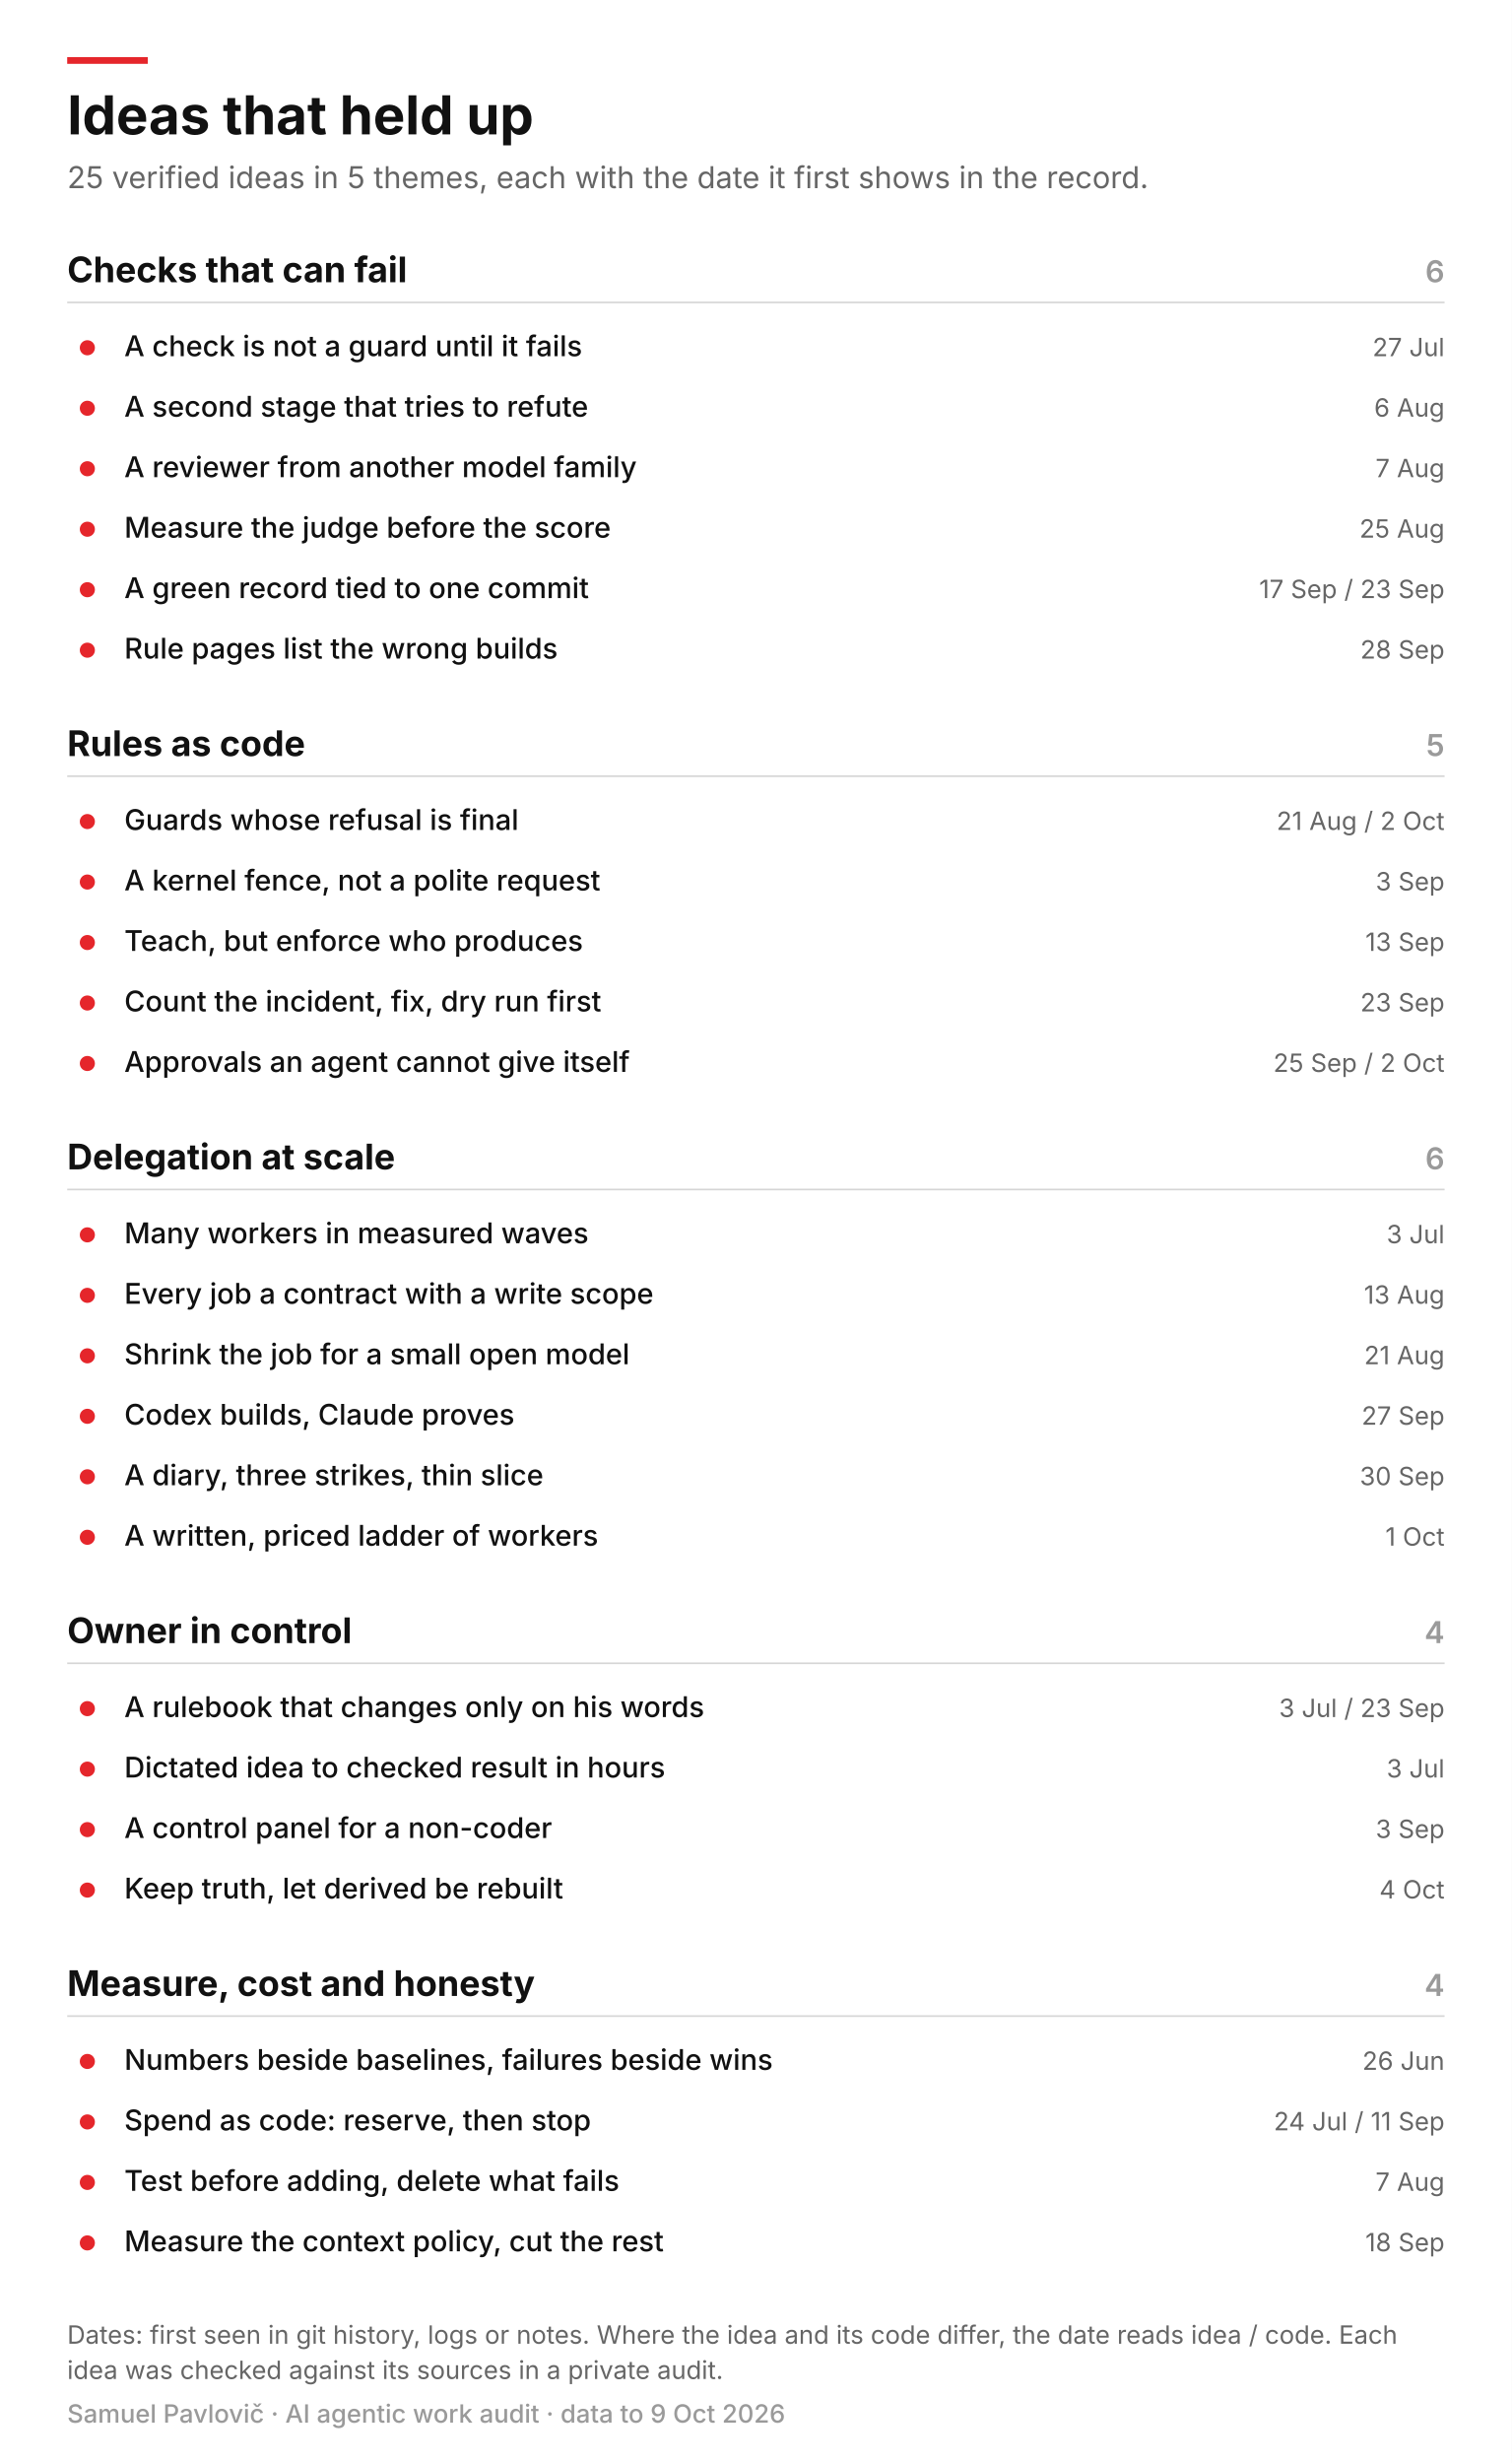
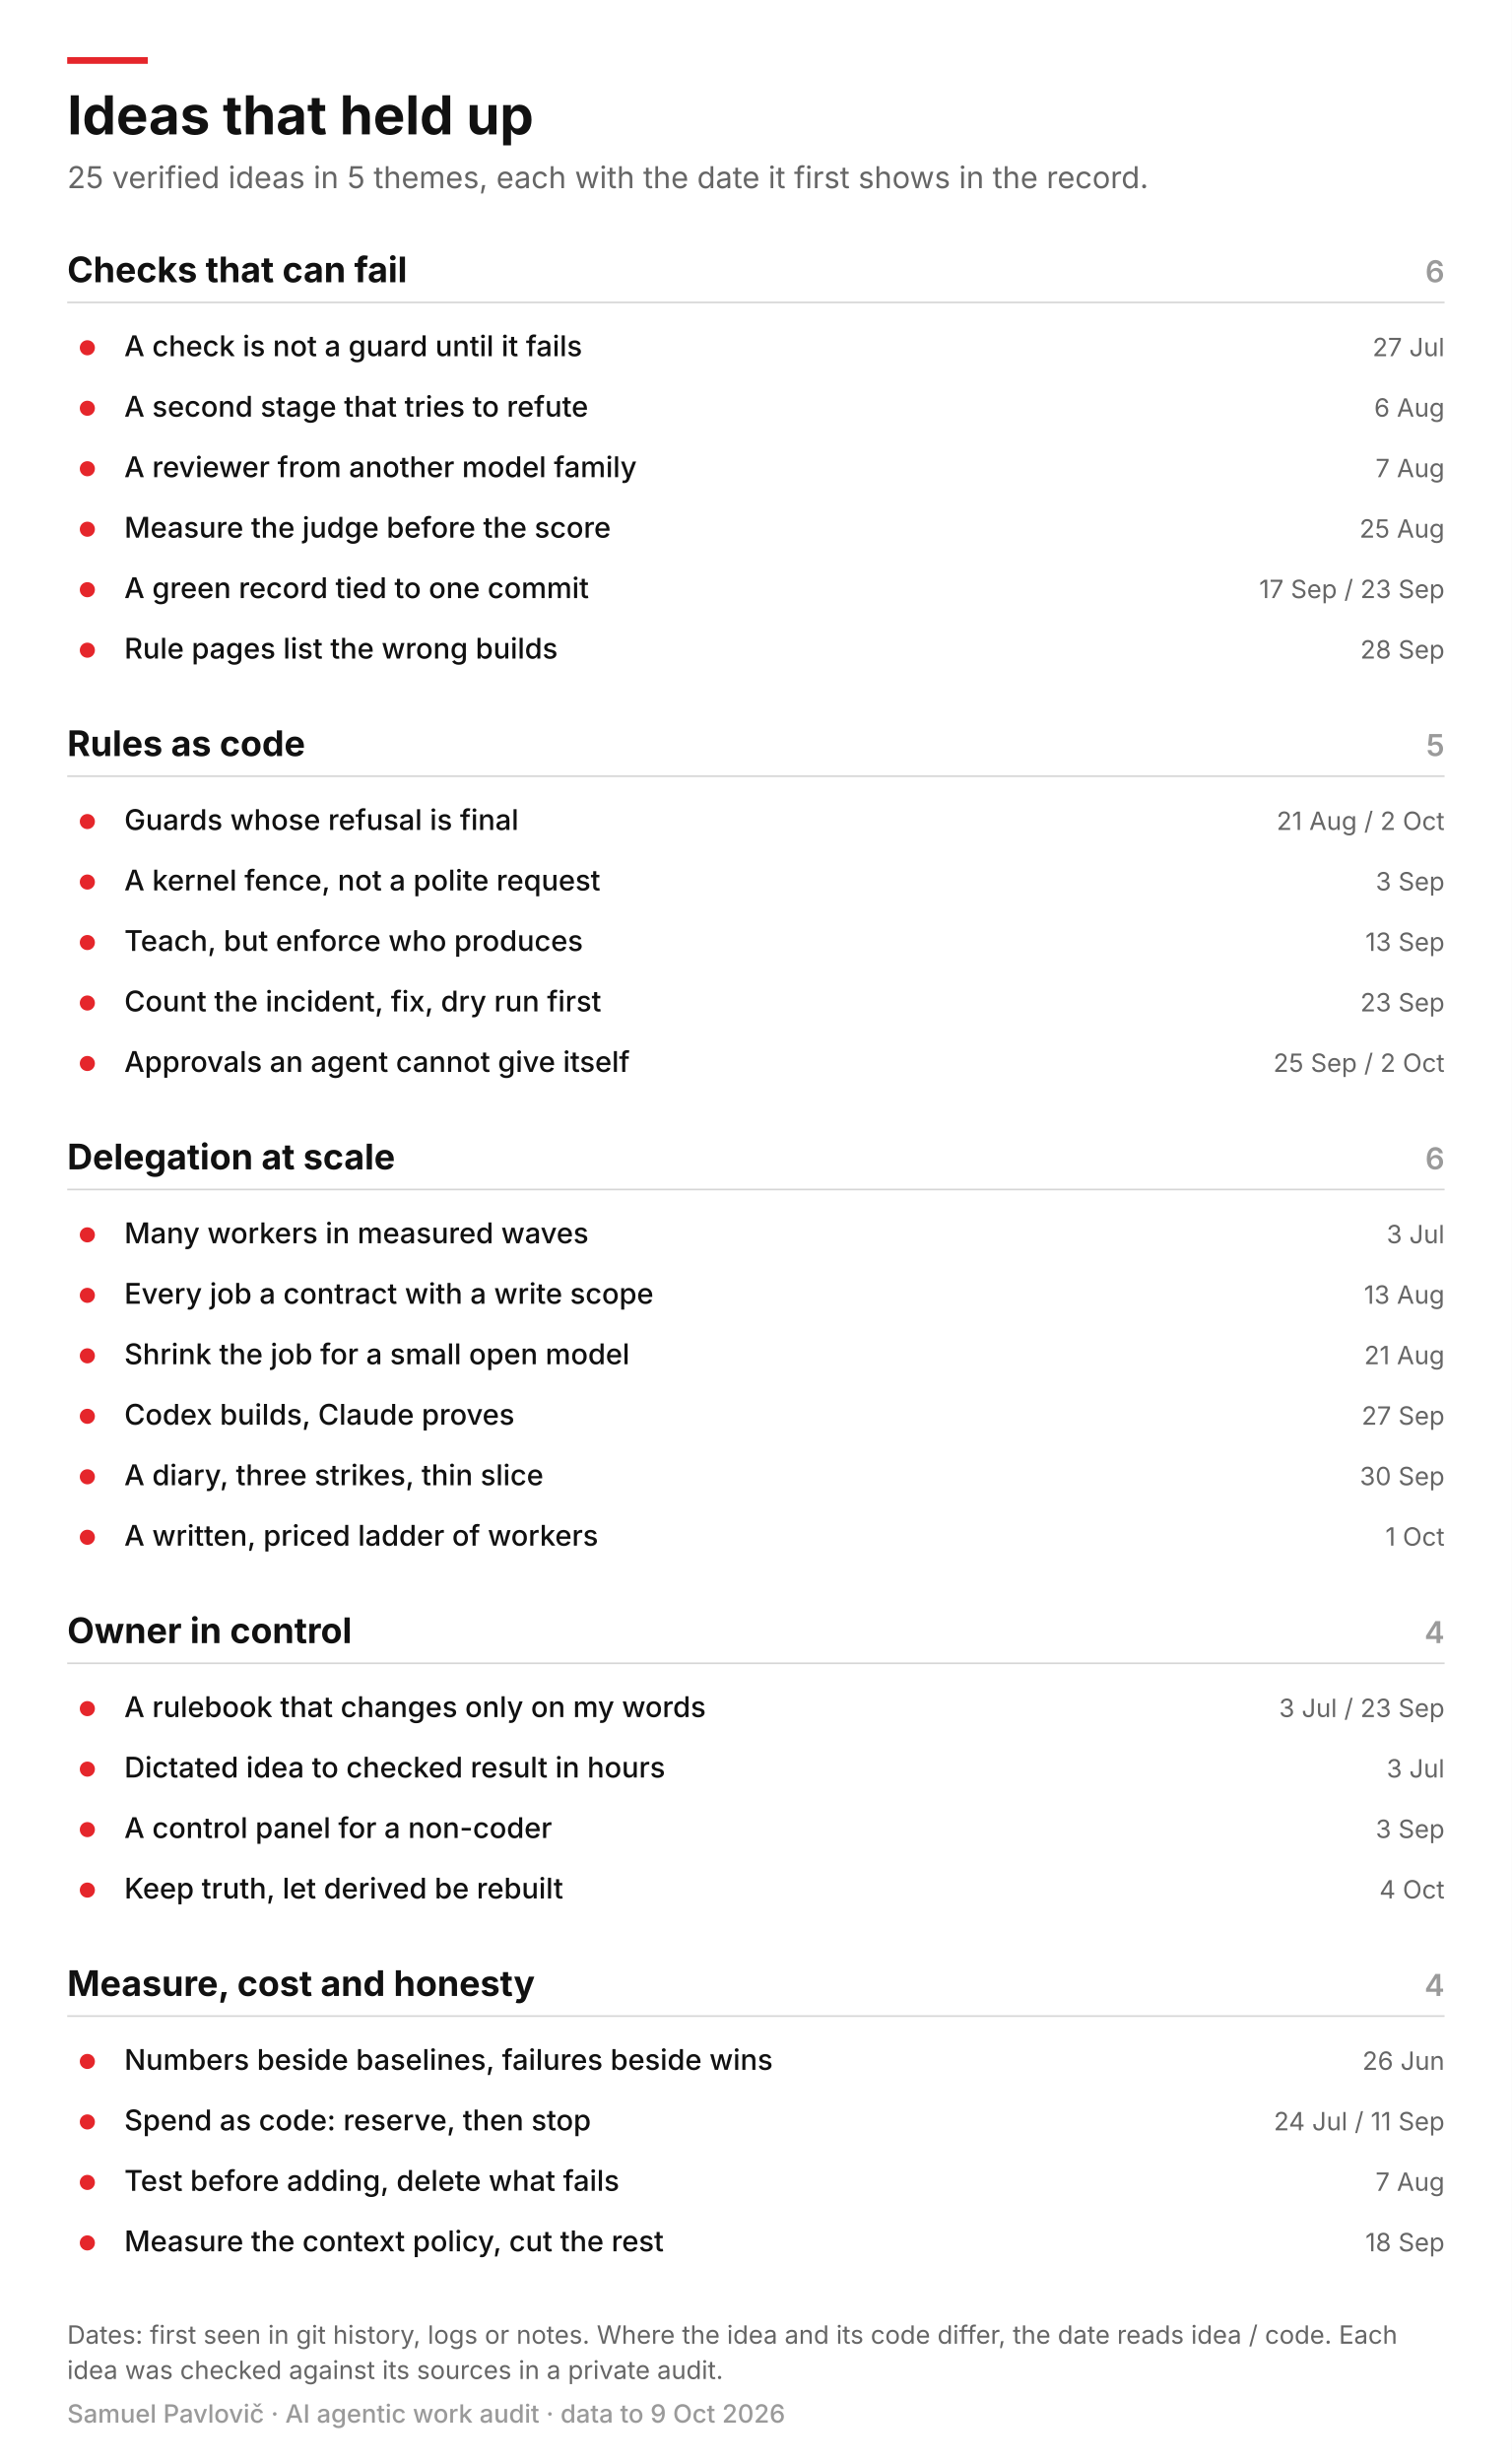
<svg xmlns="http://www.w3.org/2000/svg" width="900" height="1466" viewBox="0 0 900 1466" font-family="Inter, Helvetica, Arial, sans-serif">
  <defs>
    <marker id="ag" viewBox="0 0 10 10" refX="8" refY="5" markerWidth="9" markerHeight="9" orient="auto">
      <path d="M1.5,1.5 L8,5 L1.5,8.5" fill="none" stroke="#9A9A9A" stroke-width="1.4" stroke-linejoin="round" stroke-linecap="round" />
    </marker>
    <marker id="ags" viewBox="0 0 10 10" refX="2" refY="5" markerWidth="9" markerHeight="9" orient="auto-start-reverse">
      <path d="M1.5,1.5 L8,5 L1.5,8.5" fill="none" stroke="#9A9A9A" stroke-width="1.4" stroke-linejoin="round" stroke-linecap="round" />
    </marker>
    <marker id="ak" viewBox="0 0 10 10" refX="8" refY="5" markerWidth="9" markerHeight="9" orient="auto">
      <path d="M1.5,1.5 L8,5 L1.5,8.5" fill="none" stroke="#111111" stroke-width="1.4" stroke-linejoin="round" stroke-linecap="round" />
    </marker>
    <marker id="aks" viewBox="0 0 10 10" refX="2" refY="5" markerWidth="9" markerHeight="9" orient="auto-start-reverse">
      <path d="M1.5,1.5 L8,5 L1.5,8.5" fill="none" stroke="#111111" stroke-width="1.4" stroke-linejoin="round" stroke-linecap="round" />
    </marker>
    <marker id="ar" viewBox="0 0 10 10" refX="8" refY="5" markerWidth="9" markerHeight="9" orient="auto">
      <path d="M1.5,1.5 L8,5 L1.5,8.5" fill="none" stroke="#E5262B" stroke-width="1.4" stroke-linejoin="round" stroke-linecap="round" />
    </marker>
    <marker id="ars" viewBox="0 0 10 10" refX="2" refY="5" markerWidth="9" markerHeight="9" orient="auto-start-reverse">
      <path d="M1.5,1.5 L8,5 L1.5,8.5" fill="none" stroke="#E5262B" stroke-width="1.4" stroke-linejoin="round" stroke-linecap="round" />
    </marker>
  </defs>
  <rect width="900" height="1466" fill="#FFFFFF" />
  <rect x="40.0" y="34.0" width="48.0" height="4.0" rx="0" fill="#E5262B" stroke="none" stroke-width="1.2" />
  <text x="40.0" y="80.0" font-size="32" font-weight="700" fill="#111111" text-anchor="start">Ideas that held up</text>
  <text x="40.0" y="112.0" font-size="18" font-weight="400" fill="#666666" text-anchor="start">25 verified ideas in 5 themes, each with the date it first shows in the record.</text>
  <text x="40.0" y="168.0" font-size="21" font-weight="700" fill="#111111" text-anchor="start">Checks that can fail</text>
  <text x="860.0" y="168.0" font-size="18" font-weight="600" fill="#9A9A9A" text-anchor="end">6</text>
  <line x1="40.0" y1="180.0" x2="860.0" y2="180.0" stroke="#D6D6D6" stroke-width="1" />
  <circle cx="52.0" cy="207.0" r="4.5" fill="#E5262B" stroke="none" stroke-width="1.4" />
  <text x="74.0" y="212.0" font-size="17" font-weight="500" fill="#111111" text-anchor="start">A check is not a guard until it fails</text>
  <text x="860.0" y="212.0" font-size="15" font-weight="400" fill="#666666" text-anchor="end">27 Jul</text>
  <circle cx="52.0" cy="243.0" r="4.5" fill="#E5262B" stroke="none" stroke-width="1.4" />
  <text x="74.0" y="248.0" font-size="17" font-weight="500" fill="#111111" text-anchor="start">A second stage that tries to refute</text>
  <text x="860.0" y="248.0" font-size="15" font-weight="400" fill="#666666" text-anchor="end">6 Aug</text>
  <circle cx="52.0" cy="279.0" r="4.5" fill="#E5262B" stroke="none" stroke-width="1.4" />
  <text x="74.0" y="284.0" font-size="17" font-weight="500" fill="#111111" text-anchor="start">A reviewer from another model family</text>
  <text x="860.0" y="284.0" font-size="15" font-weight="400" fill="#666666" text-anchor="end">7 Aug</text>
  <circle cx="52.0" cy="315.0" r="4.5" fill="#E5262B" stroke="none" stroke-width="1.4" />
  <text x="74.0" y="320.0" font-size="17" font-weight="500" fill="#111111" text-anchor="start">Measure the judge before the score</text>
  <text x="860.0" y="320.0" font-size="15" font-weight="400" fill="#666666" text-anchor="end">25 Aug</text>
  <circle cx="52.0" cy="351.0" r="4.5" fill="#E5262B" stroke="none" stroke-width="1.4" />
  <text x="74.0" y="356.0" font-size="17" font-weight="500" fill="#111111" text-anchor="start">A green record tied to one commit</text>
  <text x="860.0" y="356.0" font-size="15" font-weight="400" fill="#666666" text-anchor="end">17 Sep / 23 Sep</text>
  <circle cx="52.0" cy="387.0" r="4.5" fill="#E5262B" stroke="none" stroke-width="1.4" />
  <text x="74.0" y="392.0" font-size="17" font-weight="500" fill="#111111" text-anchor="start">Rule pages list the wrong builds</text>
  <text x="860.0" y="392.0" font-size="15" font-weight="400" fill="#666666" text-anchor="end">28 Sep</text>
  <text x="40.0" y="450.0" font-size="21" font-weight="700" fill="#111111" text-anchor="start">Rules as code</text>
  <text x="860.0" y="450.0" font-size="18" font-weight="600" fill="#9A9A9A" text-anchor="end">5</text>
  <line x1="40.0" y1="462.0" x2="860.0" y2="462.0" stroke="#D6D6D6" stroke-width="1" />
  <circle cx="52.0" cy="489.0" r="4.5" fill="#E5262B" stroke="none" stroke-width="1.4" />
  <text x="74.0" y="494.0" font-size="17" font-weight="500" fill="#111111" text-anchor="start">Guards whose refusal is final</text>
  <text x="860.0" y="494.0" font-size="15" font-weight="400" fill="#666666" text-anchor="end">21 Aug / 2 Oct</text>
  <circle cx="52.0" cy="525.0" r="4.5" fill="#E5262B" stroke="none" stroke-width="1.4" />
  <text x="74.0" y="530.0" font-size="17" font-weight="500" fill="#111111" text-anchor="start">A kernel fence, not a polite request</text>
  <text x="860.0" y="530.0" font-size="15" font-weight="400" fill="#666666" text-anchor="end">3 Sep</text>
  <circle cx="52.0" cy="561.0" r="4.5" fill="#E5262B" stroke="none" stroke-width="1.4" />
  <text x="74.0" y="566.0" font-size="17" font-weight="500" fill="#111111" text-anchor="start">Teach, but enforce who produces</text>
  <text x="860.0" y="566.0" font-size="15" font-weight="400" fill="#666666" text-anchor="end">13 Sep</text>
  <circle cx="52.0" cy="597.0" r="4.5" fill="#E5262B" stroke="none" stroke-width="1.4" />
  <text x="74.0" y="602.0" font-size="17" font-weight="500" fill="#111111" text-anchor="start">Count the incident, fix, dry run first</text>
  <text x="860.0" y="602.0" font-size="15" font-weight="400" fill="#666666" text-anchor="end">23 Sep</text>
  <circle cx="52.0" cy="633.0" r="4.5" fill="#E5262B" stroke="none" stroke-width="1.4" />
  <text x="74.0" y="638.0" font-size="17" font-weight="500" fill="#111111" text-anchor="start">Approvals an agent cannot give itself</text>
  <text x="860.0" y="638.0" font-size="15" font-weight="400" fill="#666666" text-anchor="end">25 Sep / 2 Oct</text>
  <text x="40.0" y="696.0" font-size="21" font-weight="700" fill="#111111" text-anchor="start">Delegation at scale</text>
  <text x="860.0" y="696.0" font-size="18" font-weight="600" fill="#9A9A9A" text-anchor="end">6</text>
  <line x1="40.0" y1="708.0" x2="860.0" y2="708.0" stroke="#D6D6D6" stroke-width="1" />
  <circle cx="52.0" cy="735.0" r="4.5" fill="#E5262B" stroke="none" stroke-width="1.4" />
  <text x="74.0" y="740.0" font-size="17" font-weight="500" fill="#111111" text-anchor="start">Many workers in measured waves</text>
  <text x="860.0" y="740.0" font-size="15" font-weight="400" fill="#666666" text-anchor="end">3 Jul</text>
  <circle cx="52.0" cy="771.0" r="4.5" fill="#E5262B" stroke="none" stroke-width="1.4" />
  <text x="74.0" y="776.0" font-size="17" font-weight="500" fill="#111111" text-anchor="start">Every job a contract with a write scope</text>
  <text x="860.0" y="776.0" font-size="15" font-weight="400" fill="#666666" text-anchor="end">13 Aug</text>
  <circle cx="52.0" cy="807.0" r="4.5" fill="#E5262B" stroke="none" stroke-width="1.4" />
  <text x="74.0" y="812.0" font-size="17" font-weight="500" fill="#111111" text-anchor="start">Shrink the job for a small open model</text>
  <text x="860.0" y="812.0" font-size="15" font-weight="400" fill="#666666" text-anchor="end">21 Aug</text>
  <circle cx="52.0" cy="843.0" r="4.5" fill="#E5262B" stroke="none" stroke-width="1.4" />
  <text x="74.0" y="848.0" font-size="17" font-weight="500" fill="#111111" text-anchor="start">Codex builds, Claude proves</text>
  <text x="860.0" y="848.0" font-size="15" font-weight="400" fill="#666666" text-anchor="end">27 Sep</text>
  <circle cx="52.0" cy="879.0" r="4.5" fill="#E5262B" stroke="none" stroke-width="1.4" />
  <text x="74.0" y="884.0" font-size="17" font-weight="500" fill="#111111" text-anchor="start">A diary, three strikes, thin slice</text>
  <text x="860.0" y="884.0" font-size="15" font-weight="400" fill="#666666" text-anchor="end">30 Sep</text>
  <circle cx="52.0" cy="915.0" r="4.5" fill="#E5262B" stroke="none" stroke-width="1.4" />
  <text x="74.0" y="920.0" font-size="17" font-weight="500" fill="#111111" text-anchor="start">A written, priced ladder of workers</text>
  <text x="860.0" y="920.0" font-size="15" font-weight="400" fill="#666666" text-anchor="end">1 Oct</text>
  <text x="40.0" y="978.0" font-size="21" font-weight="700" fill="#111111" text-anchor="start">Owner in control</text>
  <text x="860.0" y="978.0" font-size="18" font-weight="600" fill="#9A9A9A" text-anchor="end">4</text>
  <line x1="40.0" y1="990.0" x2="860.0" y2="990.0" stroke="#D6D6D6" stroke-width="1" />
  <circle cx="52.0" cy="1017.0" r="4.5" fill="#E5262B" stroke="none" stroke-width="1.4" />
-   <text x="74.0" y="1022.0" font-size="17" font-weight="500" fill="#111111" text-anchor="start">A rulebook that changes only on his words</text>
+   <text x="74.0" y="1022.0" font-size="17" font-weight="500" fill="#111111" text-anchor="start">A rulebook that changes only on my words</text>
  <text x="860.0" y="1022.0" font-size="15" font-weight="400" fill="#666666" text-anchor="end">3 Jul / 23 Sep</text>
  <circle cx="52.0" cy="1053.0" r="4.5" fill="#E5262B" stroke="none" stroke-width="1.4" />
  <text x="74.0" y="1058.0" font-size="17" font-weight="500" fill="#111111" text-anchor="start">Dictated idea to checked result in hours</text>
  <text x="860.0" y="1058.0" font-size="15" font-weight="400" fill="#666666" text-anchor="end">3 Jul</text>
  <circle cx="52.0" cy="1089.0" r="4.5" fill="#E5262B" stroke="none" stroke-width="1.4" />
  <text x="74.0" y="1094.0" font-size="17" font-weight="500" fill="#111111" text-anchor="start">A control panel for a non-coder</text>
  <text x="860.0" y="1094.0" font-size="15" font-weight="400" fill="#666666" text-anchor="end">3 Sep</text>
  <circle cx="52.0" cy="1125.0" r="4.5" fill="#E5262B" stroke="none" stroke-width="1.4" />
  <text x="74.0" y="1130.0" font-size="17" font-weight="500" fill="#111111" text-anchor="start">Keep truth, let derived be rebuilt</text>
  <text x="860.0" y="1130.0" font-size="15" font-weight="400" fill="#666666" text-anchor="end">4 Oct</text>
  <text x="40.0" y="1188.0" font-size="21" font-weight="700" fill="#111111" text-anchor="start">Measure, cost and honesty</text>
  <text x="860.0" y="1188.0" font-size="18" font-weight="600" fill="#9A9A9A" text-anchor="end">4</text>
  <line x1="40.0" y1="1200.0" x2="860.0" y2="1200.0" stroke="#D6D6D6" stroke-width="1" />
  <circle cx="52.0" cy="1227.0" r="4.5" fill="#E5262B" stroke="none" stroke-width="1.4" />
  <text x="74.0" y="1232.0" font-size="17" font-weight="500" fill="#111111" text-anchor="start">Numbers beside baselines, failures beside wins</text>
  <text x="860.0" y="1232.0" font-size="15" font-weight="400" fill="#666666" text-anchor="end">26 Jun</text>
  <circle cx="52.0" cy="1263.0" r="4.5" fill="#E5262B" stroke="none" stroke-width="1.4" />
  <text x="74.0" y="1268.0" font-size="17" font-weight="500" fill="#111111" text-anchor="start">Spend as code: reserve, then stop</text>
  <text x="860.0" y="1268.0" font-size="15" font-weight="400" fill="#666666" text-anchor="end">24 Jul / 11 Sep</text>
  <circle cx="52.0" cy="1299.0" r="4.5" fill="#E5262B" stroke="none" stroke-width="1.4" />
  <text x="74.0" y="1304.0" font-size="17" font-weight="500" fill="#111111" text-anchor="start">Test before adding, delete what fails</text>
  <text x="860.0" y="1304.0" font-size="15" font-weight="400" fill="#666666" text-anchor="end">7 Aug</text>
  <circle cx="52.0" cy="1335.0" r="4.5" fill="#E5262B" stroke="none" stroke-width="1.4" />
  <text x="74.0" y="1340.0" font-size="17" font-weight="500" fill="#111111" text-anchor="start">Measure the context policy, cut the rest</text>
  <text x="860.0" y="1340.0" font-size="15" font-weight="400" fill="#666666" text-anchor="end">18 Sep</text>
  <text x="40.0" y="1416.0" font-size="15" font-weight="400" fill="#666666" text-anchor="start">idea was checked against its sources in a private audit.</text>
  <text x="40.0" y="1395.0" font-size="15" font-weight="400" fill="#666666" text-anchor="start">Dates: first seen in git history, logs or notes. Where the idea and its code differ, the date reads idea / code. Each</text>
  <text x="40.0" y="1442.0" font-size="15" font-weight="500" fill="#9A9A9A" text-anchor="start">Samuel Pavlovič  ·  AI agentic work audit  ·  data to 9 Oct 2026</text>
</svg>
